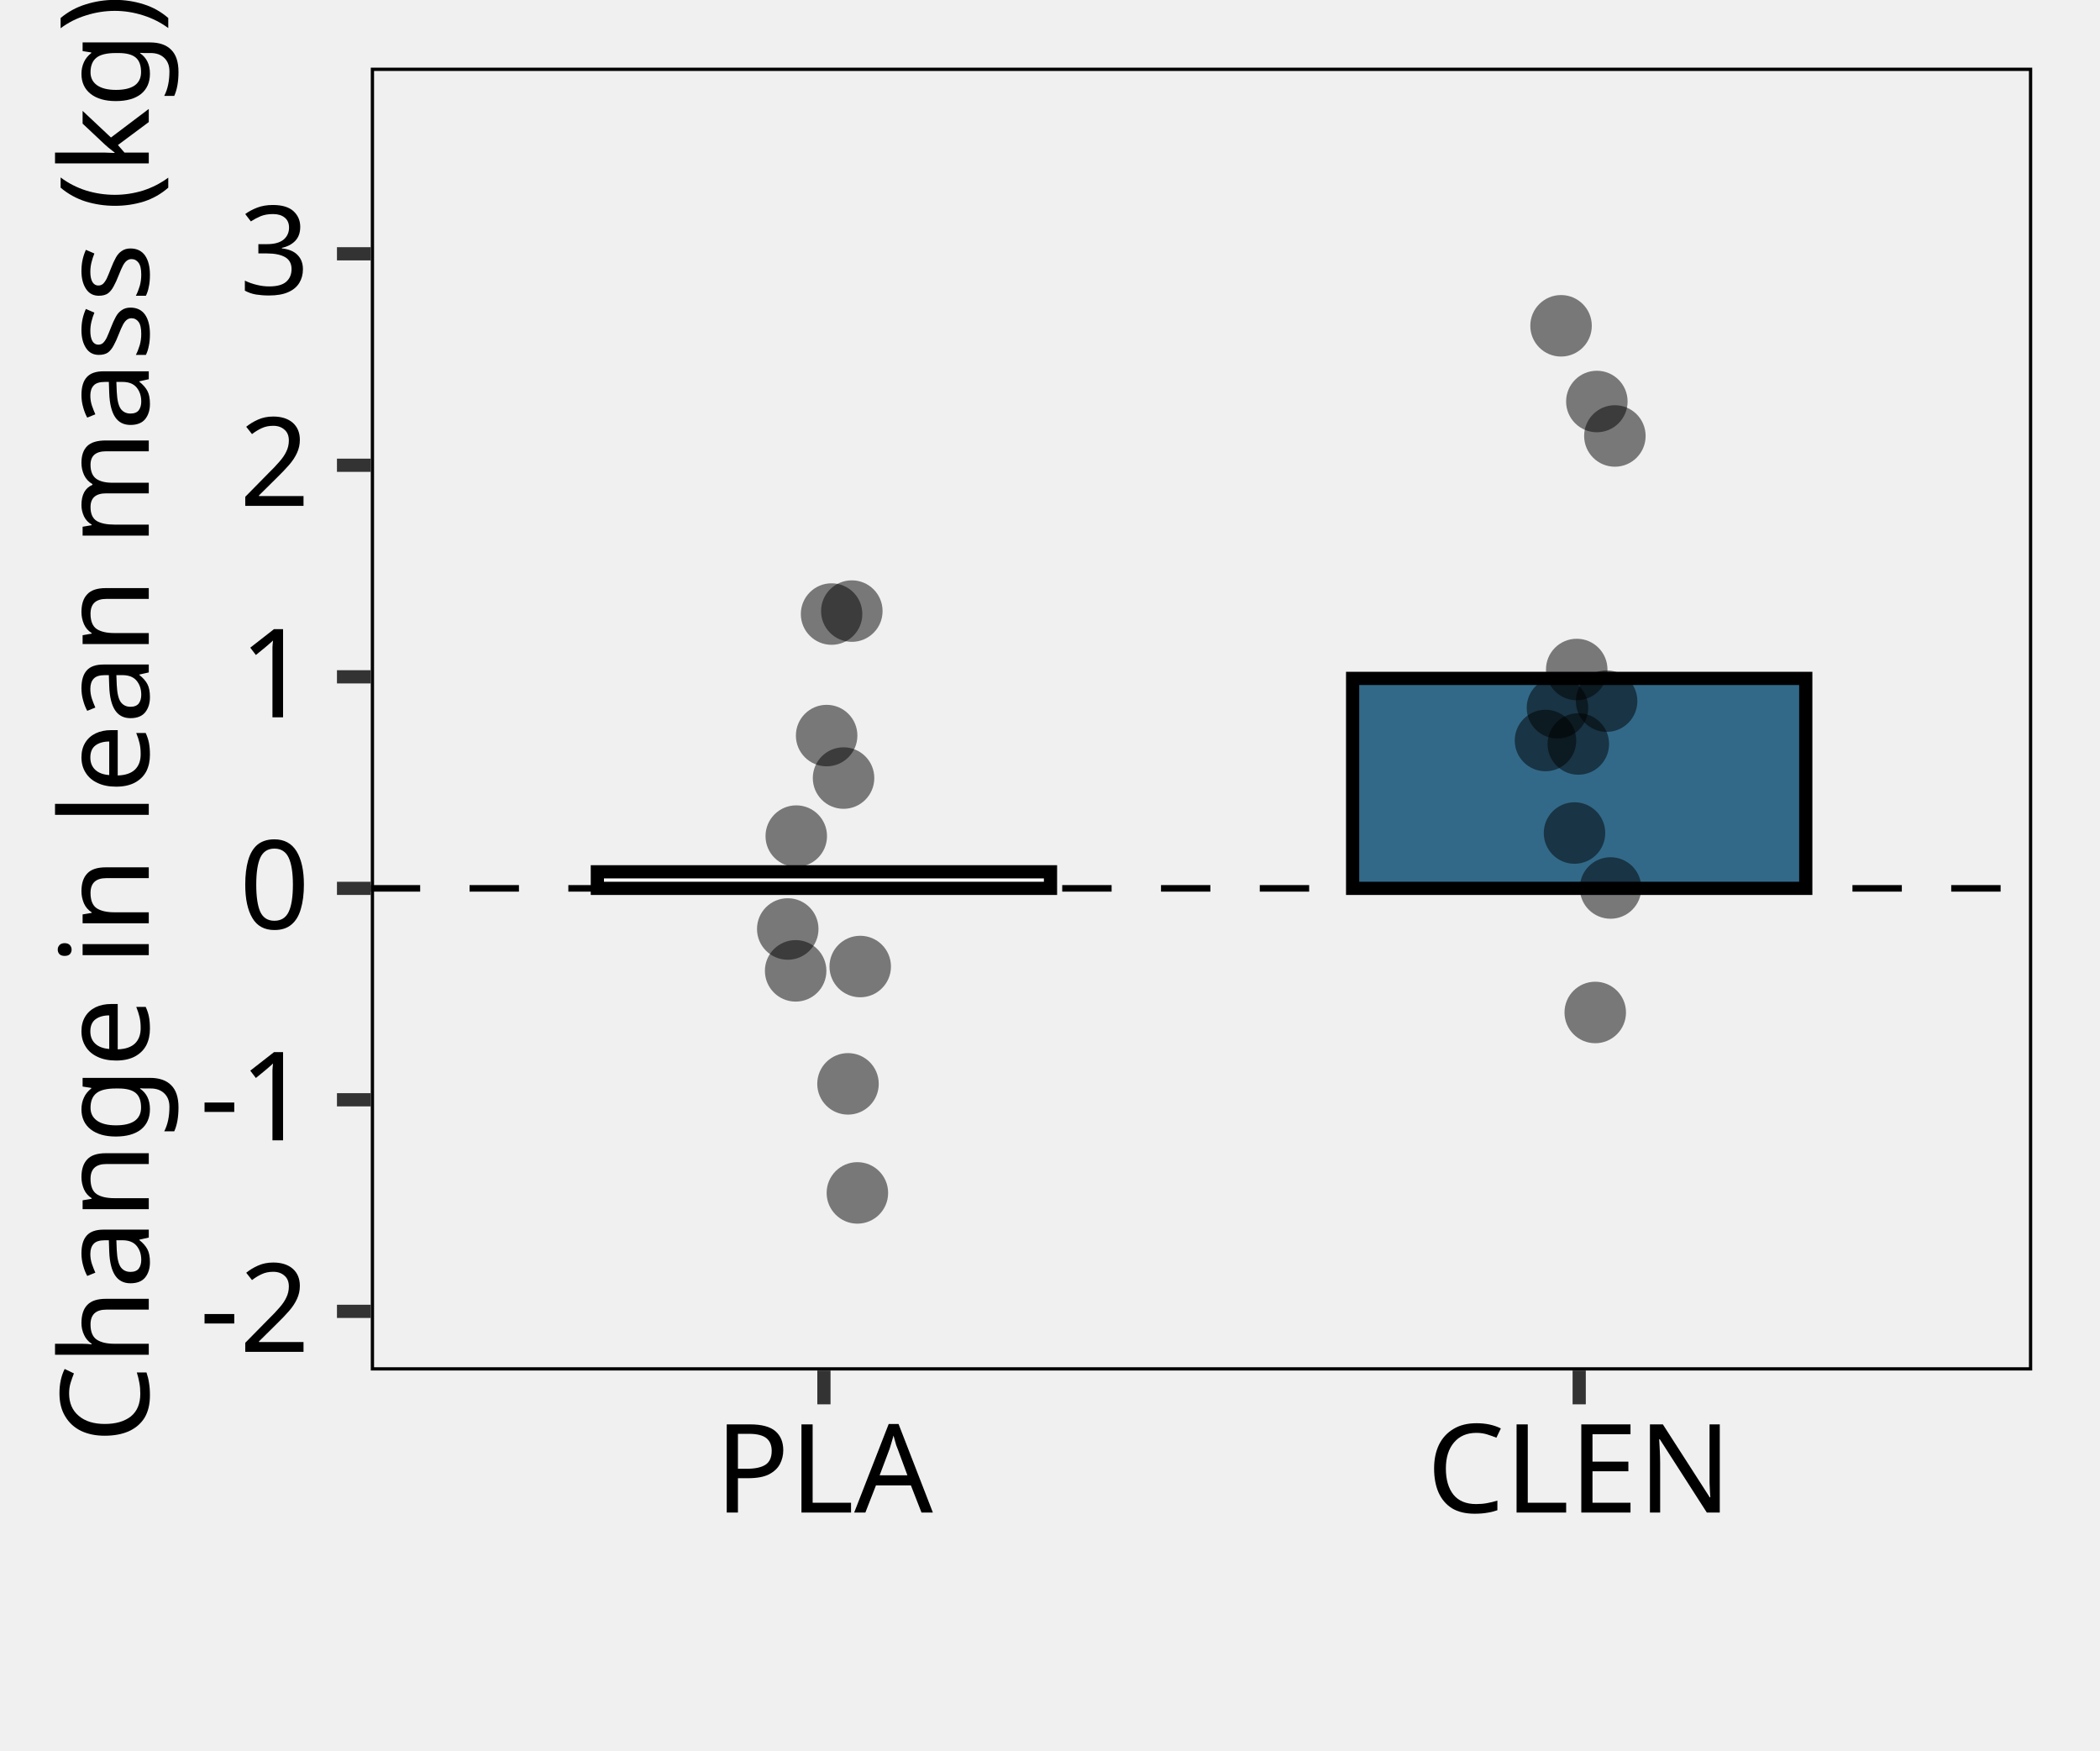
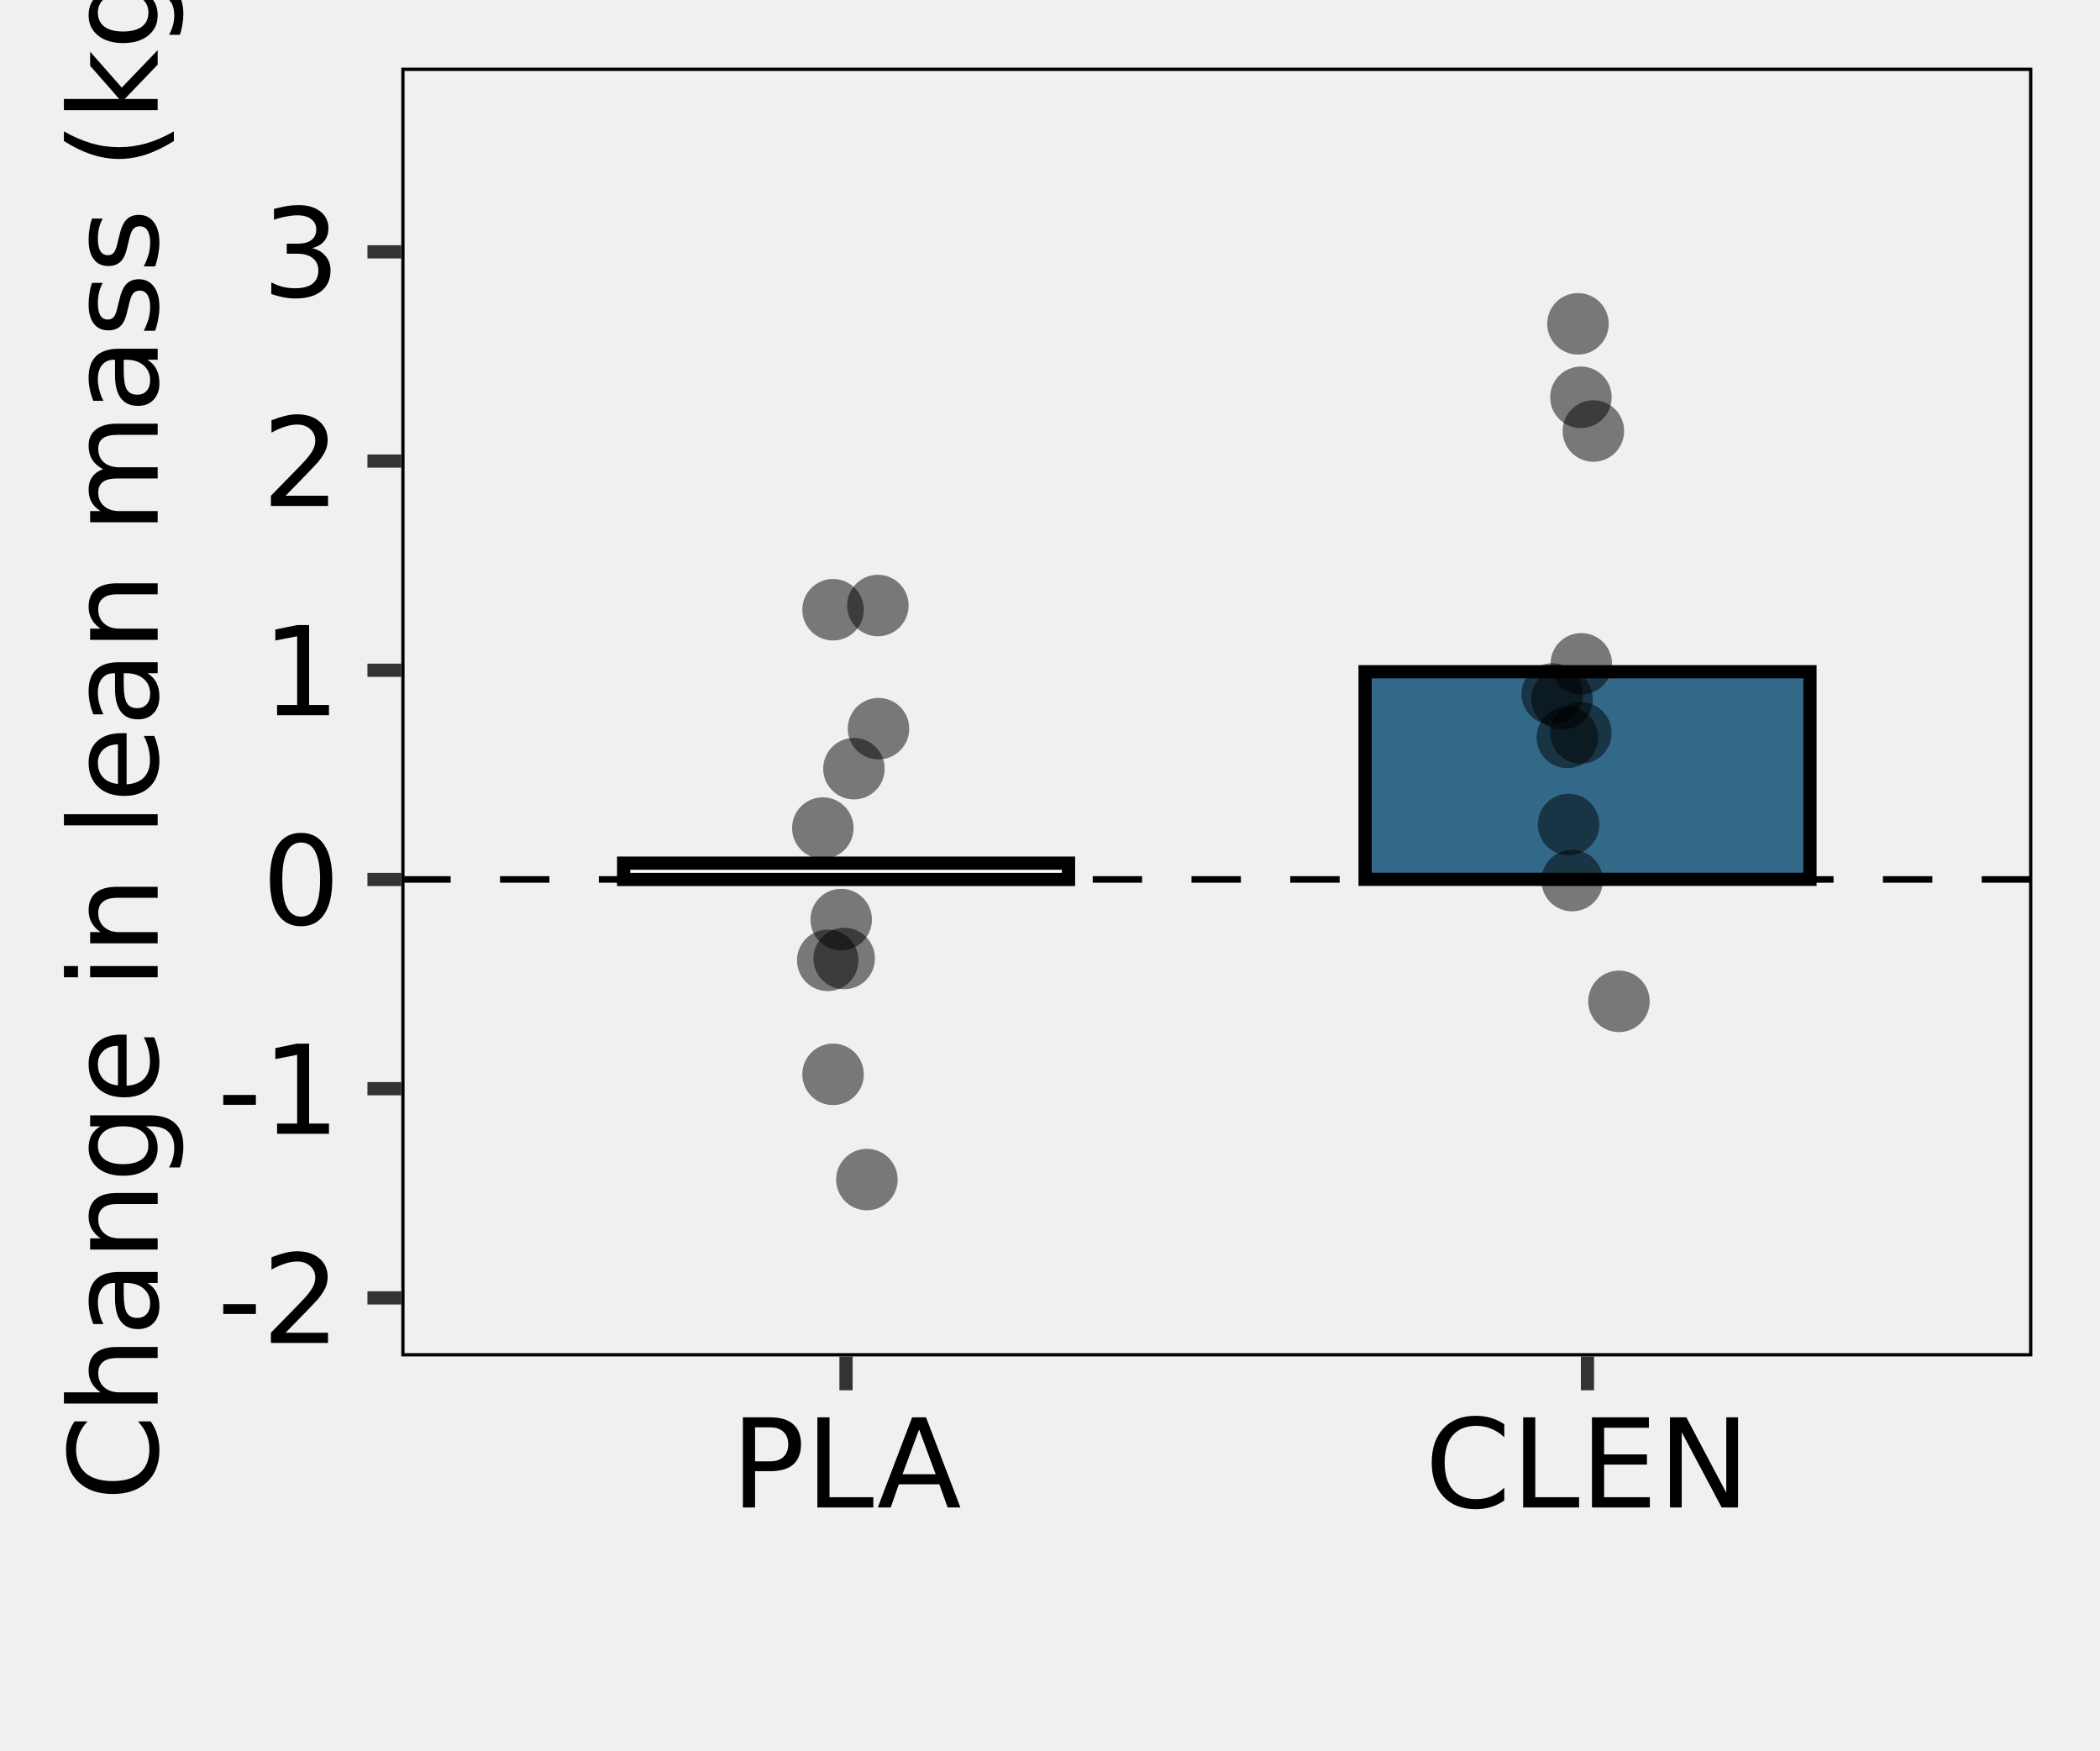
<svg xmlns="http://www.w3.org/2000/svg" class="svglite" width="170.08pt" height="141.73pt" viewBox="0 0 170.08 141.73">
  <defs>
    <style type="text/css">
    .svglite line, .svglite polyline, .svglite polygon, .svglite path, .svglite rect, .svglite circle {
      fill: none;
      stroke: #000000;
      stroke-linecap: round;
      stroke-linejoin: round;
      stroke-miterlimit: 10.00;
    }
    .svglite text {
      white-space: pre;
    }
  </style>
  </defs>
  <rect width="100%" height="100%" style="stroke: none; fill: none;" />
  <defs>
    <clipPath id="cpMC4wMHwxNzAuMDh8MC4wMHwxNDEuNzM=">
      <rect x="0.00" y="0.00" width="170.08" height="141.73" />
    </clipPath>
  </defs>
  <g clip-path="url(#cpMC4wMHwxNzAuMDh8MC4wMHwxNDEuNzM=)">
</g>
  <defs>
-     <clipPath id="cpMzAuMDN8MTY0LjYwfDUuNDh8MTEwLjk3">
-       <rect x="30.03" y="5.48" width="134.56" height="105.49" />
+     <clipPath id="cpMzIuNTB8MTY0LjYwfDUuNDh8MTA5Ljgz">
+       <rect x="32.50" y="5.48" width="132.10" height="104.35" />
    </clipPath>
  </defs>
-   <g clip-path="url(#cpMzAuMDN8MTY0LjYwfDUuNDh8MTEwLjk3)">
-     <rect x="48.38" y="70.59" width="36.70" height="1.34" style="stroke-width: 1.07; stroke-linecap: butt; stroke-linejoin: miter; fill: #FFFFFF;" />
-     <rect x="109.55" y="54.93" width="36.70" height="17.00" style="stroke-width: 1.07; stroke-linecap: butt; stroke-linejoin: miter; fill: #326989;" />
-     <circle cx="68.32" cy="63.00" r="2.49" style="stroke-width: 0.71; stroke: none; fill: #000000; fill-opacity: 0.50;" />
-     <circle cx="127.83" cy="60.24" r="2.49" style="stroke-width: 0.71; stroke: none; fill: #000000; fill-opacity: 0.50;" />
-     <circle cx="63.80" cy="75.22" r="2.49" style="stroke-width: 0.71; stroke: none; fill: #000000; fill-opacity: 0.50;" />
-     <circle cx="125.17" cy="59.96" r="2.49" style="stroke-width: 0.71; stroke: none; fill: #000000; fill-opacity: 0.50;" />
-     <circle cx="127.52" cy="67.45" r="2.49" style="stroke-width: 0.71; stroke: none; fill: #000000; fill-opacity: 0.50;" />
-     <circle cx="69.44" cy="96.59" r="2.49" style="stroke-width: 0.71; stroke: none; fill: #000000; fill-opacity: 0.50;" />
-     <circle cx="126.14" cy="57.31" r="2.49" style="stroke-width: 0.71; stroke: none; fill: #000000; fill-opacity: 0.50;" />
-     <circle cx="68.99" cy="49.48" r="2.49" style="stroke-width: 0.71; stroke: none; fill: #000000; fill-opacity: 0.50;" />
-     <circle cx="127.70" cy="54.21" r="2.49" style="stroke-width: 0.71; stroke: none; fill: #000000; fill-opacity: 0.50;" />
-     <circle cx="130.12" cy="56.77" r="2.49" style="stroke-width: 0.71; stroke: none; fill: #000000; fill-opacity: 0.50;" />
-     <circle cx="66.95" cy="59.56" r="2.49" style="stroke-width: 0.71; stroke: none; fill: #000000; fill-opacity: 0.50;" />
-     <circle cx="64.49" cy="67.70" r="2.49" style="stroke-width: 0.71; stroke: none; fill: #000000; fill-opacity: 0.50;" />
-     <circle cx="129.20" cy="81.98" r="2.49" style="stroke-width: 0.71; stroke: none; fill: #000000; fill-opacity: 0.50;" />
-     <circle cx="129.33" cy="32.51" r="2.49" style="stroke-width: 0.71; stroke: none; fill: #000000; fill-opacity: 0.50;" />
-     <circle cx="64.44" cy="78.61" r="2.49" style="stroke-width: 0.71; stroke: none; fill: #000000; fill-opacity: 0.50;" />
-     <circle cx="67.35" cy="49.72" r="2.49" style="stroke-width: 0.71; stroke: none; fill: #000000; fill-opacity: 0.50;" />
-     <circle cx="130.44" cy="71.90" r="2.49" style="stroke-width: 0.71; stroke: none; fill: #000000; fill-opacity: 0.50;" />
-     <circle cx="126.43" cy="26.38" r="2.49" style="stroke-width: 0.71; stroke: none; fill: #000000; fill-opacity: 0.50;" />
-     <circle cx="68.68" cy="87.76" r="2.49" style="stroke-width: 0.71; stroke: none; fill: #000000; fill-opacity: 0.50;" />
-     <circle cx="130.79" cy="35.30" r="2.49" style="stroke-width: 0.71; stroke: none; fill: #000000; fill-opacity: 0.50;" />
-     <circle cx="69.67" cy="78.26" r="2.49" style="stroke-width: 0.71; stroke: none; fill: #000000; fill-opacity: 0.50;" />
-     <line x1="30.03" y1="71.93" x2="164.60" y2="71.93" style="stroke-width: 0.53; stroke-dasharray: 4.00,4.00; stroke-linecap: butt;" />
-     <rect x="30.03" y="5.48" width="134.56" height="105.49" style="stroke-width: 0.53;" />
+   <g clip-path="url(#cpMzIuNTB8MTY0LjYwfDUuNDh8MTA5Ljgz)">
+     <rect x="50.51" y="69.89" width="36.03" height="1.32" style="stroke-width: 1.07; stroke-linecap: butt; stroke-linejoin: miter; fill: #FFFFFF;" />
+     <rect x="110.56" y="54.39" width="36.03" height="16.81" style="stroke-width: 1.07; stroke-linecap: butt; stroke-linejoin: miter; fill: #326989;" />
+     <circle cx="69.16" cy="62.24" r="2.49" style="stroke-width: 0.71; stroke: none; fill: #000000; fill-opacity: 0.50;" />
+     <circle cx="126.94" cy="59.71" r="2.49" style="stroke-width: 0.71; stroke: none; fill: #000000; fill-opacity: 0.50;" />
+     <circle cx="68.13" cy="74.46" r="2.49" style="stroke-width: 0.71; stroke: none; fill: #000000; fill-opacity: 0.50;" />
+     <circle cx="128.04" cy="59.35" r="2.49" style="stroke-width: 0.71; stroke: none; fill: #000000; fill-opacity: 0.50;" />
+     <circle cx="127.04" cy="66.76" r="2.49" style="stroke-width: 0.71; stroke: none; fill: #000000; fill-opacity: 0.50;" />
+     <circle cx="70.21" cy="95.51" r="2.49" style="stroke-width: 0.71; stroke: none; fill: #000000; fill-opacity: 0.50;" />
+     <circle cx="126.51" cy="56.60" r="2.49" style="stroke-width: 0.71; stroke: none; fill: #000000; fill-opacity: 0.50;" />
+     <circle cx="71.10" cy="49.03" r="2.49" style="stroke-width: 0.71; stroke: none; fill: #000000; fill-opacity: 0.50;" />
+     <circle cx="128.07" cy="53.75" r="2.49" style="stroke-width: 0.71; stroke: none; fill: #000000; fill-opacity: 0.50;" />
+     <circle cx="125.72" cy="56.19" r="2.49" style="stroke-width: 0.71; stroke: none; fill: #000000; fill-opacity: 0.50;" />
+     <circle cx="71.15" cy="59.00" r="2.49" style="stroke-width: 0.71; stroke: none; fill: #000000; fill-opacity: 0.50;" />
+     <circle cx="66.64" cy="67.05" r="2.49" style="stroke-width: 0.71; stroke: none; fill: #000000; fill-opacity: 0.50;" />
+     <circle cx="131.12" cy="81.08" r="2.49" style="stroke-width: 0.71; stroke: none; fill: #000000; fill-opacity: 0.50;" />
+     <circle cx="128.04" cy="32.17" r="2.49" style="stroke-width: 0.71; stroke: none; fill: #000000; fill-opacity: 0.50;" />
+     <circle cx="67.04" cy="77.76" r="2.49" style="stroke-width: 0.71; stroke: none; fill: #000000; fill-opacity: 0.50;" />
+     <circle cx="67.47" cy="49.37" r="2.49" style="stroke-width: 0.71; stroke: none; fill: #000000; fill-opacity: 0.50;" />
+     <circle cx="127.33" cy="71.30" r="2.49" style="stroke-width: 0.71; stroke: none; fill: #000000; fill-opacity: 0.50;" />
+     <circle cx="127.80" cy="26.22" r="2.49" style="stroke-width: 0.71; stroke: none; fill: #000000; fill-opacity: 0.50;" />
+     <circle cx="67.47" cy="86.99" r="2.49" style="stroke-width: 0.71; stroke: none; fill: #000000; fill-opacity: 0.50;" />
+     <circle cx="129.05" cy="34.90" r="2.49" style="stroke-width: 0.71; stroke: none; fill: #000000; fill-opacity: 0.50;" />
+     <circle cx="68.37" cy="77.61" r="2.49" style="stroke-width: 0.71; stroke: none; fill: #000000; fill-opacity: 0.50;" />
+     <line x1="32.50" y1="71.21" x2="164.60" y2="71.21" style="stroke-width: 0.53; stroke-dasharray: 4.00,4.00; stroke-linecap: butt;" />
+     <rect x="32.50" y="5.48" width="132.10" height="104.35" style="stroke-width: 0.53;" />
  </g>
  <g clip-path="url(#cpMC4wMHwxNzAuMDh8MC4wMHwxNDEuNzM=)">
-     <text x="25.10" y="109.46" text-anchor="end" style="font-size: 10.00px; font-family: &quot;Source Sans Pro&quot;;" textLength="8.08px" lengthAdjust="spacingAndGlyphs">-2</text>
-     <text x="25.10" y="92.33" text-anchor="end" style="font-size: 10.00px; font-family: &quot;Source Sans Pro&quot;;" textLength="8.08px" lengthAdjust="spacingAndGlyphs">-1</text>
-     <text x="25.10" y="75.21" text-anchor="end" style="font-size: 10.00px; font-family: &quot;Source Sans Pro&quot;;" textLength="4.97px" lengthAdjust="spacingAndGlyphs">0</text>
-     <text x="25.10" y="58.08" text-anchor="end" style="font-size: 10.00px; font-family: &quot;Source Sans Pro&quot;;" textLength="4.97px" lengthAdjust="spacingAndGlyphs">1</text>
-     <text x="25.10" y="40.96" text-anchor="end" style="font-size: 10.00px; font-family: &quot;Source Sans Pro&quot;;" textLength="4.97px" lengthAdjust="spacingAndGlyphs">2</text>
-     <text x="25.10" y="23.83" text-anchor="end" style="font-size: 10.00px; font-family: &quot;Source Sans Pro&quot;;" textLength="4.97px" lengthAdjust="spacingAndGlyphs">3</text>
-     <polyline points="27.29,106.18 30.03,106.18 " style="stroke-width: 1.07; stroke: #333333; stroke-linecap: butt;" />
-     <polyline points="27.29,89.05 30.03,89.05 " style="stroke-width: 1.07; stroke: #333333; stroke-linecap: butt;" />
-     <polyline points="27.29,71.93 30.03,71.93 " style="stroke-width: 1.07; stroke: #333333; stroke-linecap: butt;" />
-     <polyline points="27.29,54.80 30.03,54.80 " style="stroke-width: 1.07; stroke: #333333; stroke-linecap: butt;" />
-     <polyline points="27.29,37.67 30.03,37.67 " style="stroke-width: 1.07; stroke: #333333; stroke-linecap: butt;" />
-     <polyline points="27.29,20.55 30.03,20.55 " style="stroke-width: 1.07; stroke: #333333; stroke-linecap: butt;" />
-     <polyline points="66.73,113.71 66.73,110.97 " style="stroke-width: 1.07; stroke: #333333; stroke-linecap: butt;" />
-     <polyline points="127.90,113.71 127.90,110.97 " style="stroke-width: 1.07; stroke: #333333; stroke-linecap: butt;" />
-     <text x="66.73" y="122.47" text-anchor="middle" style="font-size: 10.00px; font-family: &quot;Source Sans Pro&quot;;" textLength="15.96px" lengthAdjust="spacingAndGlyphs">PLA</text>
-     <text x="127.90" y="122.47" text-anchor="middle" style="font-size: 10.00px; font-family: &quot;Source Sans Pro&quot;;" textLength="22.31px" lengthAdjust="spacingAndGlyphs">CLEN</text>
-     <text transform="translate(12.05,58.22) rotate(-90)" text-anchor="middle" style="font-size: 10.00px; font-family: &quot;Source Sans Pro&quot;;" textLength="103.36px" lengthAdjust="spacingAndGlyphs">Change in lean mass (kg)</text>
+     <text x="27.57" y="108.74" text-anchor="end" style="font-size: 10.00px; font-family: &quot;DejaVu Sans&quot;;" textLength="9.97px" lengthAdjust="spacingAndGlyphs">-2</text>
+     <text x="27.57" y="91.80" text-anchor="end" style="font-size: 10.00px; font-family: &quot;DejaVu Sans&quot;;" textLength="9.97px" lengthAdjust="spacingAndGlyphs">-1</text>
+     <text x="27.57" y="74.86" text-anchor="end" style="font-size: 10.00px; font-family: &quot;DejaVu Sans&quot;;" textLength="6.36px" lengthAdjust="spacingAndGlyphs">0</text>
+     <text x="27.57" y="57.91" text-anchor="end" style="font-size: 10.00px; font-family: &quot;DejaVu Sans&quot;;" textLength="6.36px" lengthAdjust="spacingAndGlyphs">1</text>
+     <text x="27.57" y="40.97" text-anchor="end" style="font-size: 10.00px; font-family: &quot;DejaVu Sans&quot;;" textLength="6.36px" lengthAdjust="spacingAndGlyphs">2</text>
+     <text x="27.57" y="24.03" text-anchor="end" style="font-size: 10.00px; font-family: &quot;DejaVu Sans&quot;;" textLength="6.36px" lengthAdjust="spacingAndGlyphs">3</text>
+     <polyline points="29.76,105.09 32.50,105.09 " style="stroke-width: 1.07; stroke: #333333; stroke-linecap: butt;" />
+     <polyline points="29.76,88.15 32.50,88.15 " style="stroke-width: 1.07; stroke: #333333; stroke-linecap: butt;" />
+     <polyline points="29.76,71.21 32.50,71.21 " style="stroke-width: 1.07; stroke: #333333; stroke-linecap: butt;" />
+     <polyline points="29.76,54.27 32.50,54.27 " style="stroke-width: 1.07; stroke: #333333; stroke-linecap: butt;" />
+     <polyline points="29.76,37.33 32.50,37.33 " style="stroke-width: 1.07; stroke: #333333; stroke-linecap: butt;" />
+     <polyline points="29.76,20.39 32.50,20.39 " style="stroke-width: 1.07; stroke: #333333; stroke-linecap: butt;" />
+     <polyline points="68.52,112.57 68.52,109.83 " style="stroke-width: 1.07; stroke: #333333; stroke-linecap: butt;" />
+     <polyline points="128.57,112.57 128.57,109.83 " style="stroke-width: 1.07; stroke: #333333; stroke-linecap: butt;" />
+     <text x="68.52" y="122.06" text-anchor="middle" style="font-size: 10.00px; font-family: &quot;DejaVu Sans&quot;;" textLength="18.68px" lengthAdjust="spacingAndGlyphs">PLA</text>
+     <text x="128.57" y="122.06" text-anchor="middle" style="font-size: 10.00px; font-family: &quot;DejaVu Sans&quot;;" textLength="26.36px" lengthAdjust="spacingAndGlyphs">CLEN</text>
+     <text transform="translate(12.77,57.66) rotate(-90)" text-anchor="middle" style="font-size: 10.00px; font-family: &quot;DejaVu Sans&quot;;" textLength="127.77px" lengthAdjust="spacingAndGlyphs">Change in lean mass (kg)</text>
  </g>
</svg>
